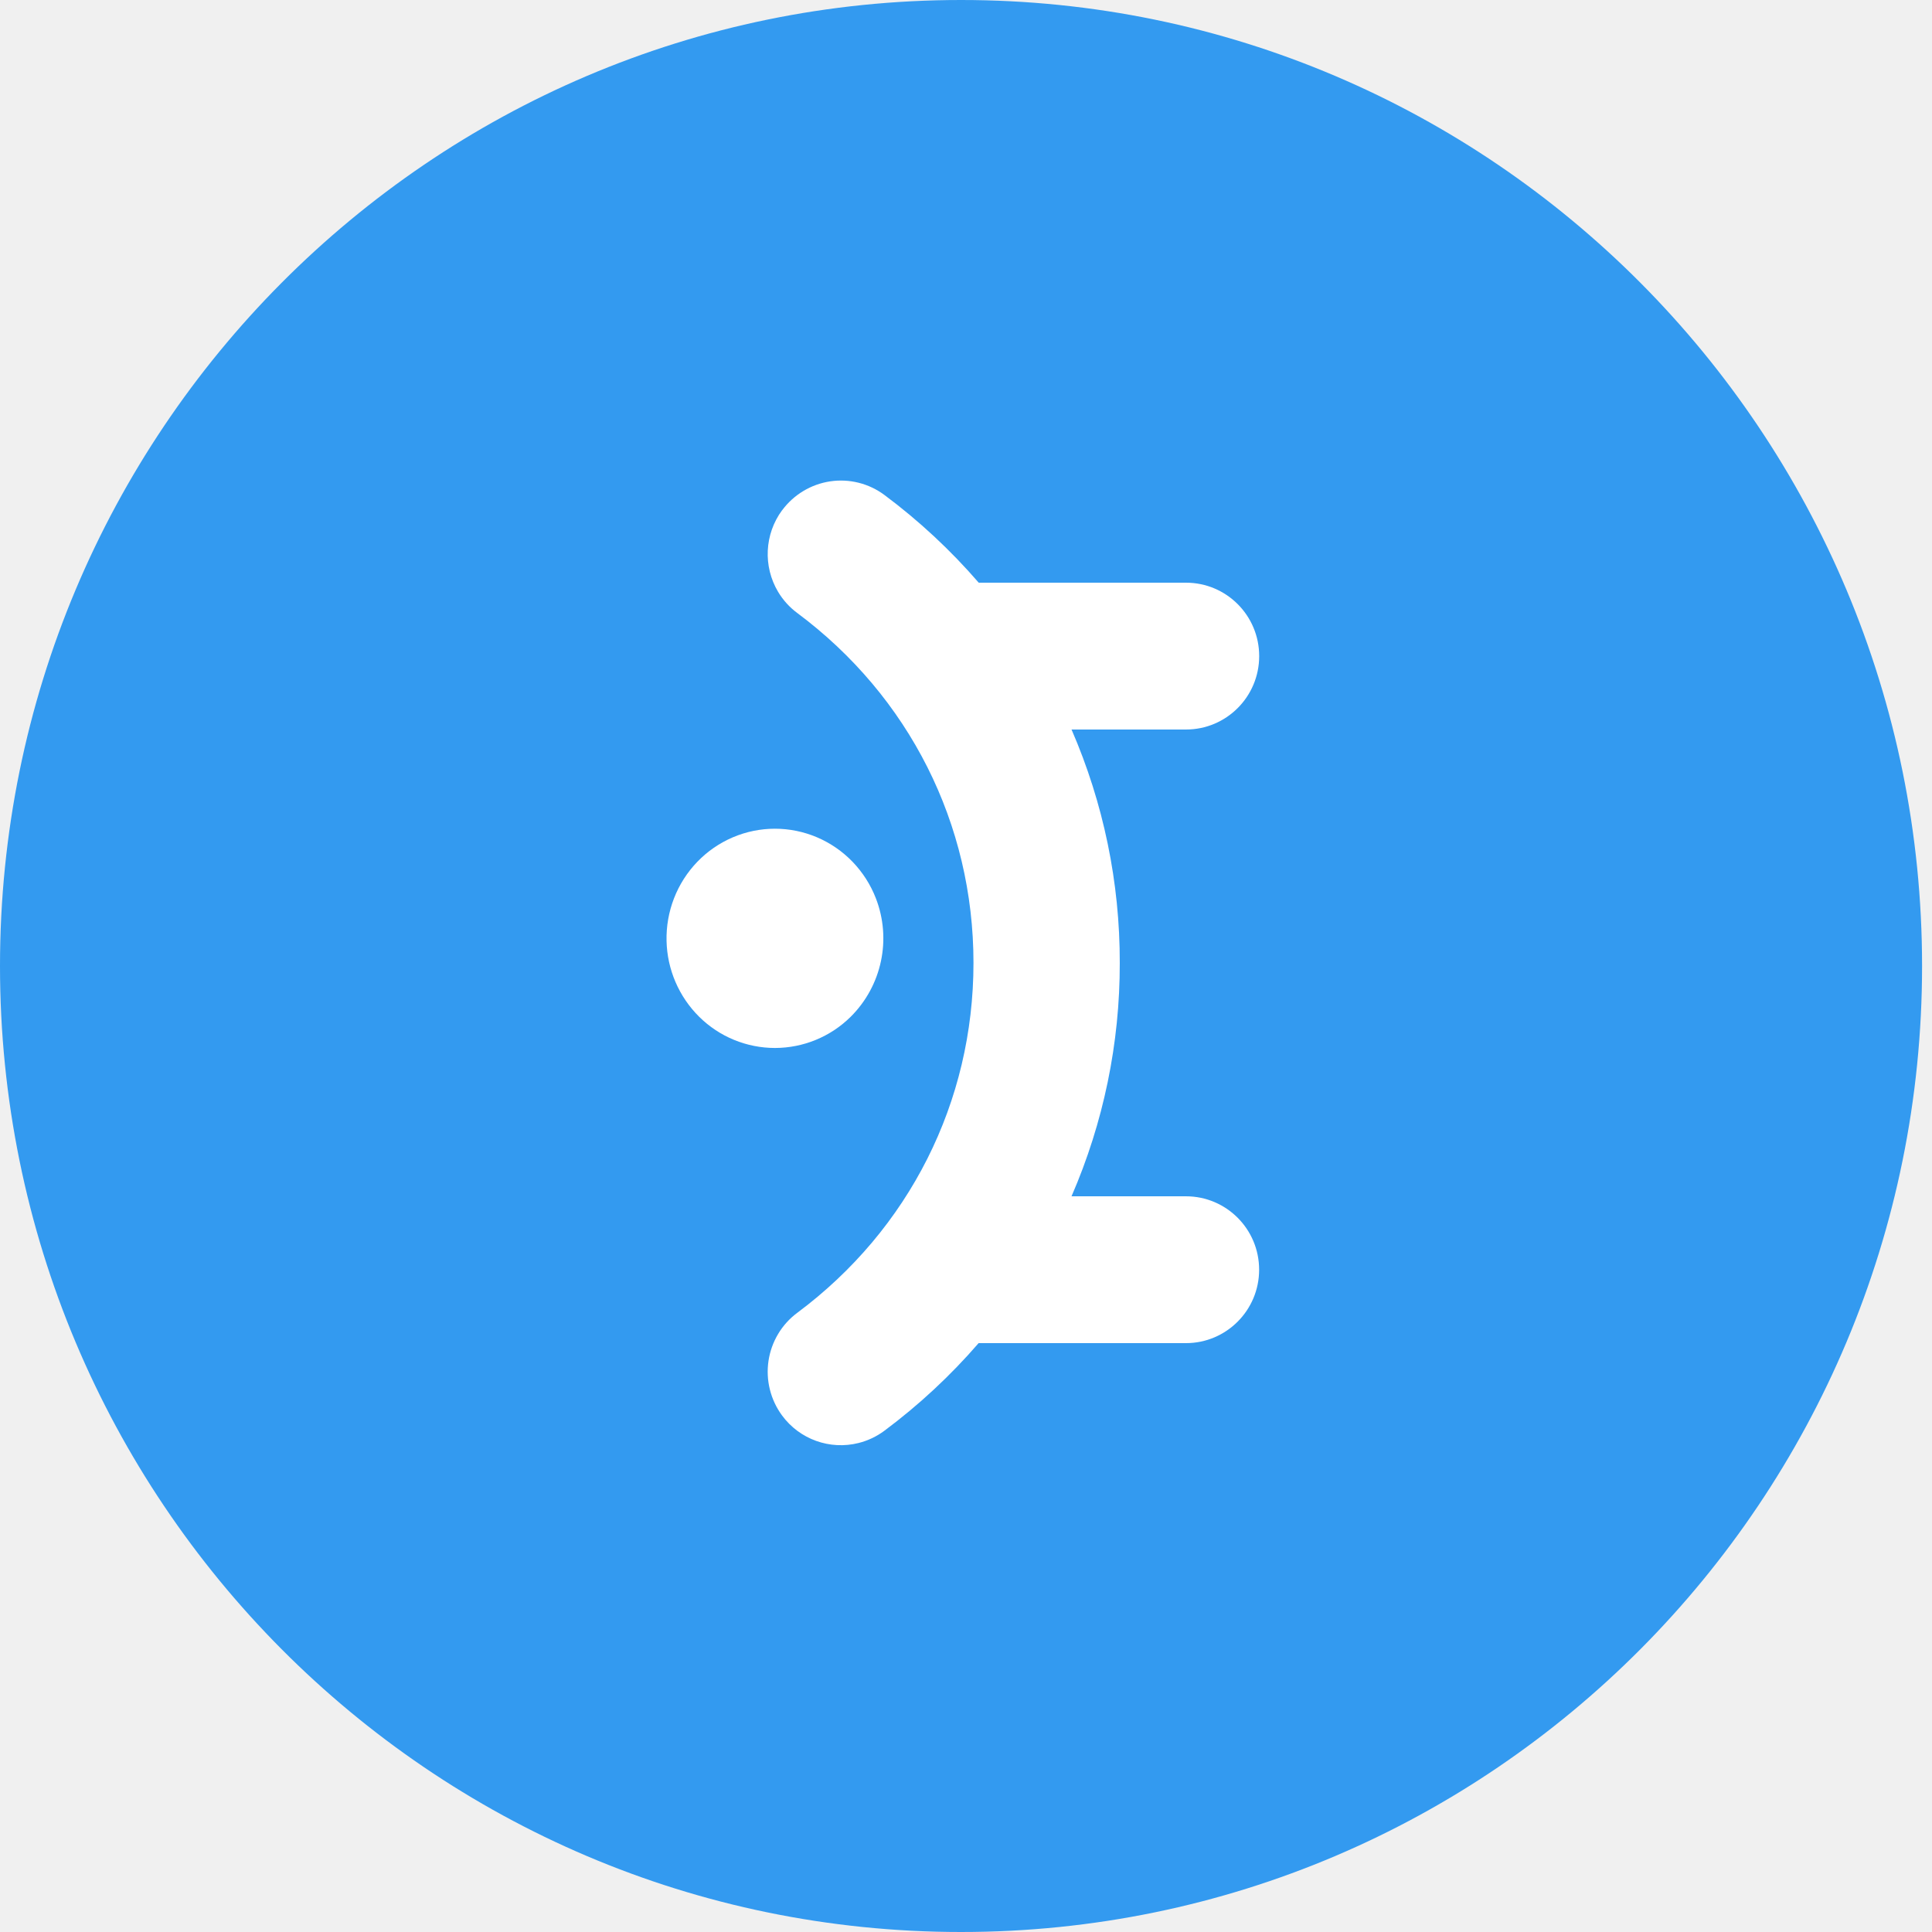
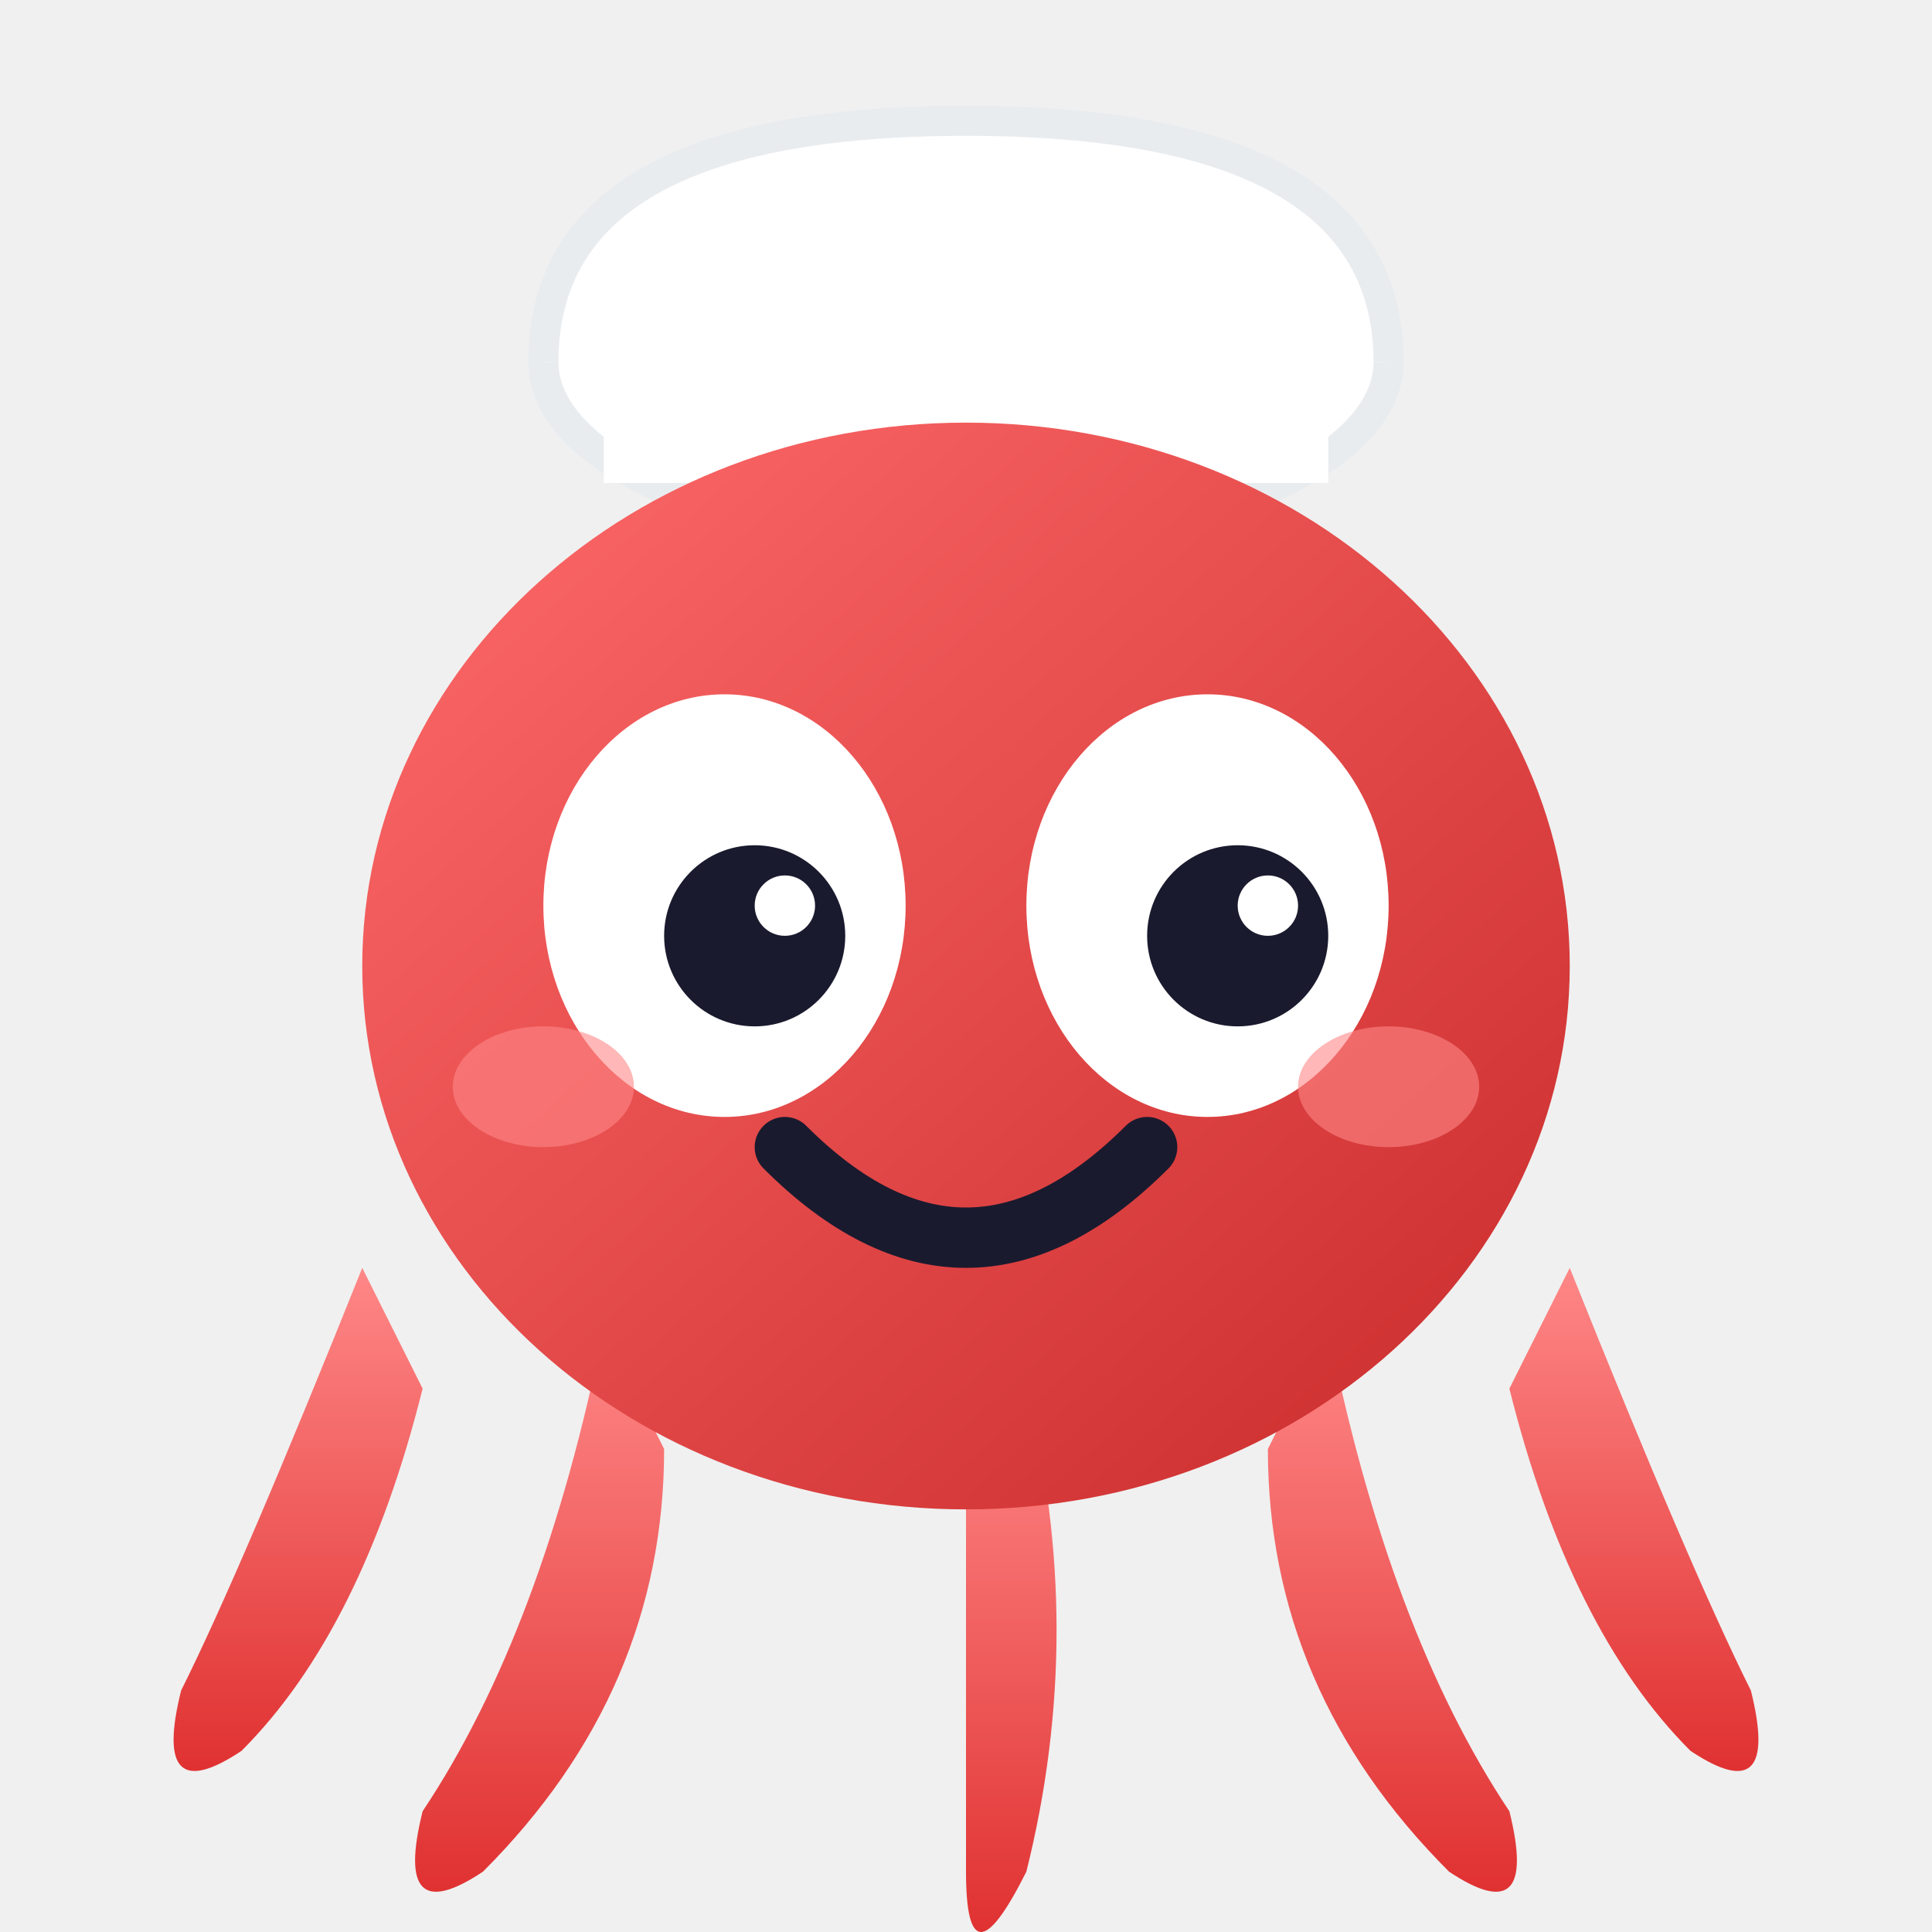
- <svg xmlns="http://www.w3.org/2000/svg" fill="none" viewBox="0 0 163 163">
-   <path fill="#339AF0" d="M162.162 81.5c0-45.011-36.301-81.5-81.08-81.5C36.301 0 0 36.489 0 81.5 0 126.51 36.301 163 81.081 163s81.081-36.49 81.081-81.5z" />
-   <path fill="#fff" d="M65.983 43.049a6.234 6.234 0 00-.336 6.884 6.14 6.14 0 001.618 1.786c9.444 7.036 14.866 17.794 14.866 29.52 0 11.726-5.422 22.484-14.866 29.52a6.145 6.145 0 00-1.616 1.786 6.21 6.21 0 00-.694 4.693 6.21 6.21 0 001.028 2.186 6.151 6.151 0 006.457 2.319 6.154 6.154 0 002.177-1.035 50.083 50.083 0 007.947-7.39h17.493c3.406 0 6.174-2.772 6.174-6.194s-2.762-6.194-6.174-6.194h-9.655a49.165 49.165 0 004.071-19.69 49.167 49.167 0 00-4.07-19.692h9.66c3.406 0 6.173-2.771 6.173-6.194 0-3.422-2.762-6.193-6.173-6.193H82.574a50.112 50.112 0 00-7.952-7.397 6.15 6.15 0 00-4.578-1.153 6.189 6.189 0 00-4.055 2.438h-.006z" />
-   <path fill="#fff" fill-rule="evenodd" d="M56.236 79.391a9.342 9.342 0 01.632-3.608 9.262 9.262 0 011.967-3.077 9.143 9.143 0 012.994-2.063 9.06 9.06 0 017.103 0 9.145 9.145 0 012.995 2.063 9.262 9.262 0 011.967 3.077 9.339 9.339 0 01-2.125 10.003 9.094 9.094 0 01-6.388 2.63 9.094 9.094 0 01-6.39-2.63 9.3 9.3 0 01-2.755-6.395z" clip-rule="evenodd" />
+ <svg xmlns="http://www.w3.org/2000/svg" viewBox="0 0 64 64">
+   <defs>
+     <linearGradient id="headGrad" x1="0%" y1="0%" x2="100%" y2="100%">
+       <stop offset="0%" style="stop-color:#FF6B6B" />
+       <stop offset="100%" style="stop-color:#C92A2A" />
+     </linearGradient>
+     <linearGradient id="tentGrad" x1="0%" y1="0%" x2="0%" y2="100%">
+       <stop offset="0%" style="stop-color:#FF8787" />
+       <stop offset="100%" style="stop-color:#E03131" />
+     </linearGradient>
+   </defs>
+   <path d="M12 42 Q8 52, 6 56 Q5 60, 8 58 Q12 54, 14 46" fill="url(#tentGrad)" />
+   <path d="M20 44 Q18 54, 14 60 Q13 64, 16 62 Q22 56, 22 48" fill="url(#tentGrad)" />
+   <path d="M32 46 Q32 56, 32 62 Q32 66, 34 62 Q36 54, 34 46" fill="url(#tentGrad)" />
+   <path d="M44 44 Q46 54, 50 60 Q51 64, 48 62 Q42 56, 42 48" fill="url(#tentGrad)" />
+   <path d="M52 42 Q56 52, 58 56 Q59 60, 56 58 Q52 54, 50 46" fill="url(#tentGrad)" />
+   <ellipse cx="32" cy="12" rx="14" ry="6" fill="#fff" stroke="#E9ECEF" stroke-width="1" />
+   <path d="M18 12 Q18 4, 32 4 Q46 4, 46 12" fill="#fff" stroke="#E9ECEF" stroke-width="1" />
+   <rect x="20" y="12" width="24" height="4" fill="#fff" />
+   <ellipse cx="32" cy="32" rx="20" ry="18" fill="url(#headGrad)" />
+   <ellipse cx="24" cy="30" rx="6" ry="7" fill="#fff" />
+   <ellipse cx="40" cy="30" rx="6" ry="7" fill="#fff" />
+   <circle cx="25" cy="31" r="3" fill="#1A1A2E" />
+   <circle cx="41" cy="31" r="3" fill="#1A1A2E" />
+   <circle cx="26" cy="30" r="1" fill="#fff" />
+   <circle cx="42" cy="30" r="1" fill="#fff" />
+   <path d="M26 38 Q32 44, 38 38" stroke="#1A1A2E" stroke-width="2" fill="none" stroke-linecap="round" />
+   <ellipse cx="18" cy="36" rx="3" ry="2" fill="#FF8787" opacity="0.6" />
+   <ellipse cx="46" cy="36" rx="3" ry="2" fill="#FF8787" opacity="0.6" />
</svg>
